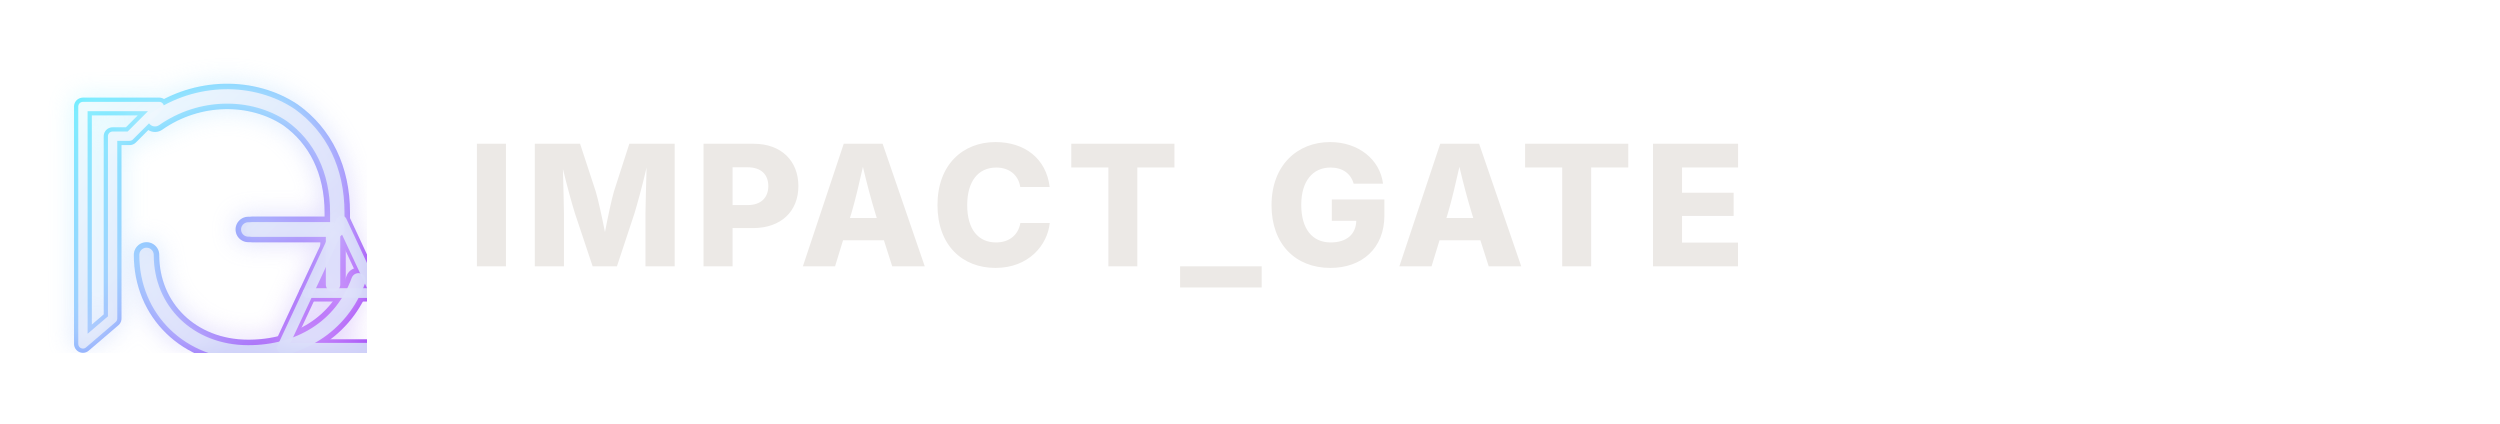
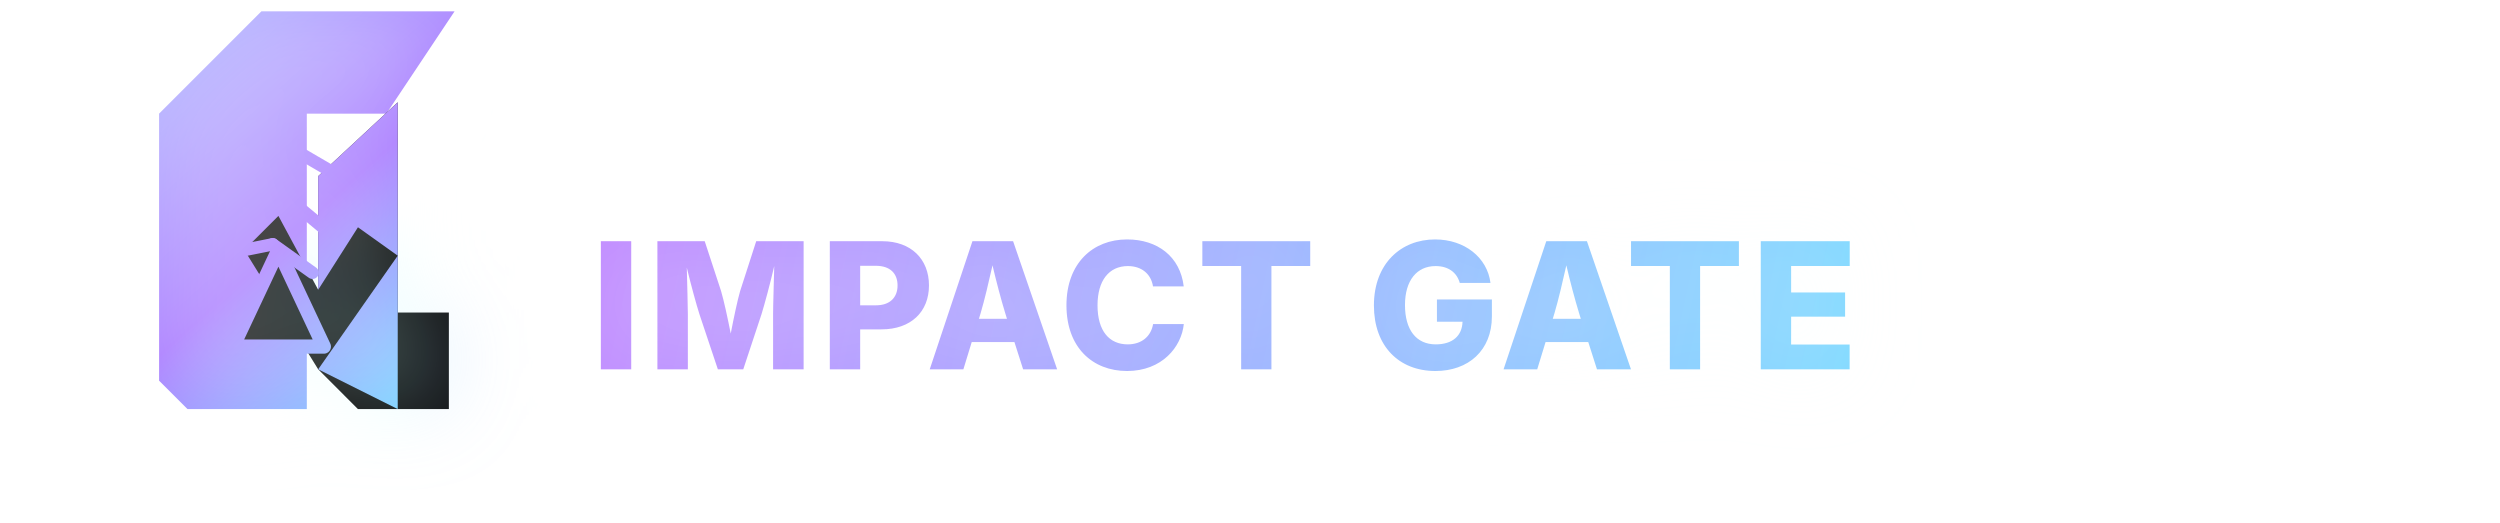
- <svg xmlns="http://www.w3.org/2000/svg" width="460" height="78" viewBox="0 0 460 78" fill="none">
+ <svg xmlns="http://www.w3.org/2000/svg" width="440" height="92" viewBox="0 0 440 92" fill="none">
  <defs>
-     <linearGradient id="logo-neon-dark" x1="8" y1="8" x2="72" y2="72" gradientUnits="userSpaceOnUse">
-       <stop stop-color="#57F7FF" />
-       <stop offset="0.52" stop-color="#89C5FF" />
-       <stop offset="1" stop-color="#A855F7" />
+     <linearGradient id="ig-mark-dark-asset" x1="20" y1="14" x2="78" y2="78" gradientUnits="userSpaceOnUse">
+       <stop stop-color="#B9BEFF" />
+       <stop offset="0.48" stop-color="#AA7DFF" />
+       <stop offset="1" stop-color="#74E9FF" />
    </linearGradient>
-     <linearGradient id="logo-core-dark" x1="14" y1="14" x2="64" y2="64" gradientUnits="userSpaceOnUse">
-       <stop stop-color="#F1FFFF" />
-       <stop offset="1" stop-color="#CFD4F8" />
+     <linearGradient id="ig-text-dark-asset" x1="110" y1="18" x2="360" y2="72" gradientUnits="userSpaceOnUse">
+       <stop stop-color="#C18BFF" />
+       <stop offset="1" stop-color="#78E6FF" />
    </linearGradient>
-     <filter id="logo-glow-dark" x="0" y="0" width="84" height="78" filterUnits="userSpaceOnUse" color-interpolation-filters="sRGB">
-       <feGaussianBlur stdDeviation="2.8" result="blur" />
-       <feColorMatrix in="blur" type="matrix" values="1 0 0 0 0  0 1 0 0 0  0 0 1 0 0  0 0 0 0.46 0" />
+     <filter id="ig-glow-dark-asset" x="0" y="0" width="440" height="92" filterUnits="userSpaceOnUse" color-interpolation-filters="sRGB">
+       <feGaussianBlur stdDeviation="7" result="blur" />
+       <feColorMatrix in="blur" type="matrix" values="1 0 0 0 0.42 0 1 0 0 0.62 0 0 1 0 1 0 0 0 0.22 0" />
      <feBlend in="SourceGraphic" mode="screen" />
    </filter>
  </defs>
-   <g transform="translate(2 4) scale(0.78)" filter="url(#logo-glow-dark)" stroke-linecap="round" stroke-linejoin="round">
-     <path d="M17 20H35L28 27H24V70L17 76V20Z" stroke="url(#logo-neon-dark)" stroke-width="4.2" />
-     <path d="M34 23C44 16 57 16 66 22C73 27 77 35 77 45V49H57" stroke="url(#logo-neon-dark)" stroke-width="6" />
-     <path d="M32 55C32 68 42 78 56 78C68 78 78 72 82 61" stroke="url(#logo-neon-dark)" stroke-width="6" />
-     <path d="M56 49H76V62" stroke="url(#logo-neon-dark)" stroke-width="6" />
-     <path d="M64 77L78 47L92 77H64Z" stroke="url(#logo-neon-dark)" stroke-width="4.2" />
-     <path d="M70 64H86" stroke="url(#logo-neon-dark)" stroke-width="4" />
-     <path d="M17 20H35L28 27H24V70L17 76V20Z" stroke="url(#logo-core-dark)" stroke-width="2.2" opacity="0.96" />
-     <path d="M34 23C44 16 57 16 66 22C73 27 77 35 77 45V49H57" stroke="url(#logo-core-dark)" stroke-width="3.4" opacity="0.96" />
-     <path d="M32 55C32 68 42 78 56 78C68 78 78 72 82 61" stroke="url(#logo-core-dark)" stroke-width="3.4" opacity="0.96" />
-     <path d="M56 49H76V62" stroke="url(#logo-core-dark)" stroke-width="3.4" opacity="0.96" />
-     <path d="M64 77L78 47L92 77H64Z" stroke="url(#logo-core-dark)" stroke-width="2.5" opacity="0.96" />
-     <path d="M70 64H86" stroke="url(#logo-core-dark)" stroke-width="2.3" opacity="0.96" />
+   <g filter="url(#ig-glow-dark-asset)">
+     <path d="M28 20L46 2H80L68 20H54V72H33L28 67V20Z" fill="url(#ig-mark-dark-asset)" />
+     <path d="M56 31L70 18V55H79V72H63L56 65V31Z" fill="#131313" />
+     <path d="M56 31L70 18V72L56 65V31Z" fill="url(#ig-mark-dark-asset)" />
+     <path d="M56 65L43 44L49 38L56 51L63 40L70 45L56 65Z" fill="#131313" />
+     <path d="M44 57L49 60" stroke="url(#ig-mark-dark-asset)" stroke-width="2.2" stroke-linecap="round" />
+     <path d="M46 50L52 54" stroke="url(#ig-mark-dark-asset)" stroke-width="2.2" stroke-linecap="round" />
+     <path d="M48 43L55 48" stroke="url(#ig-mark-dark-asset)" stroke-width="2.2" stroke-linecap="round" />
+     <path d="M52 36L58 41" stroke="url(#ig-mark-dark-asset)" stroke-width="2.2" stroke-linecap="round" />
+     <path d="M58 30L63 34" stroke="url(#ig-mark-dark-asset)" stroke-width="2.2" stroke-linecap="round" />
+     <path d="M44 57L41 66" stroke="url(#ig-mark-dark-asset)" stroke-width="2.2" stroke-linecap="round" />
+     <path d="M46 50L39 55" stroke="url(#ig-mark-dark-asset)" stroke-width="2.2" stroke-linecap="round" />
+     <path d="M48 43L38 45" stroke="url(#ig-mark-dark-asset)" stroke-width="2.2" stroke-linecap="round" />
+     <path d="M52 36L40 33" stroke="url(#ig-mark-dark-asset)" stroke-width="2.2" stroke-linecap="round" />
+     <path d="M58 30L46 23" stroke="url(#ig-mark-dark-asset)" stroke-width="2.2" stroke-linecap="round" />
+     <path d="M41 61L49 44L57 61H41Z" fill="#131313" stroke="url(#ig-mark-dark-asset)" stroke-width="2.5" stroke-linejoin="round" />
+     <text x="104" y="65" fill="url(#ig-text-dark-asset)" font-size="31" font-weight="800" letter-spacing="1.1" font-family="Space Grotesk, Inter, Arial, sans-serif">IMPACT GATE</text>
  </g>
-   <text x="86" y="49" fill="#ECE9E6" font-size="31" font-weight="800" letter-spacing="1.8" font-family="Inter, Arial, sans-serif">IMPACT_GATE</text>
</svg>
